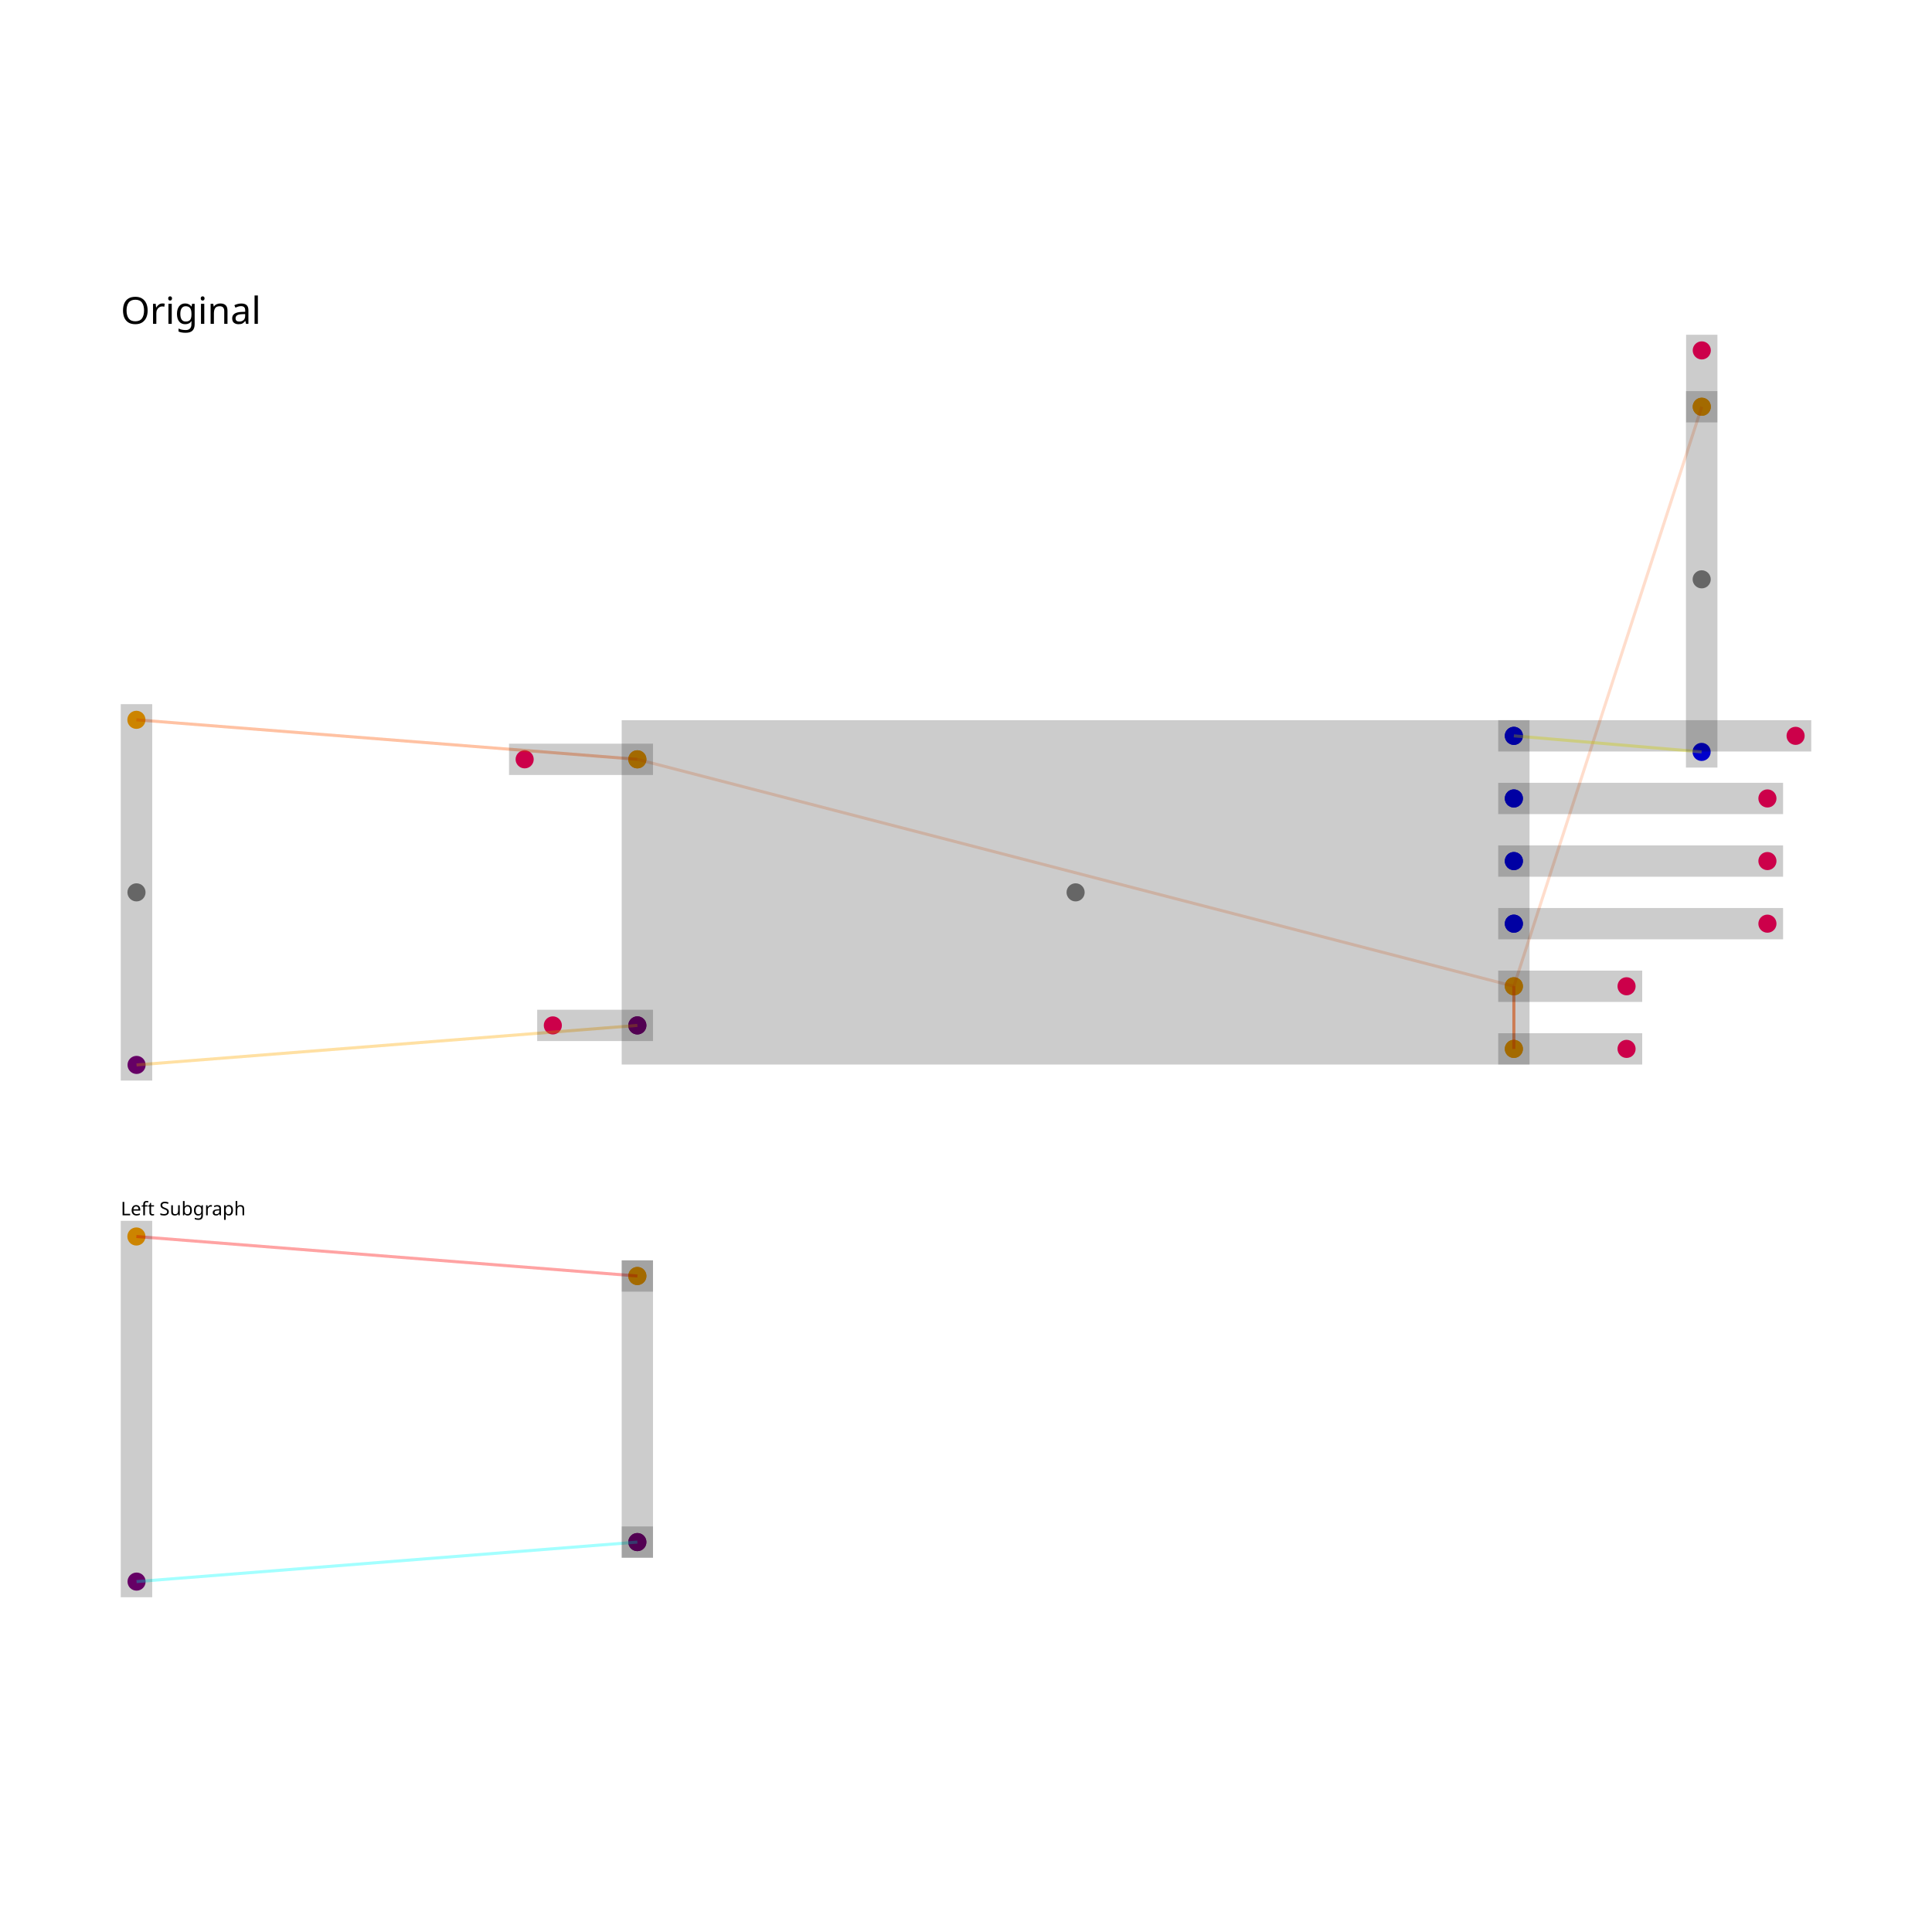
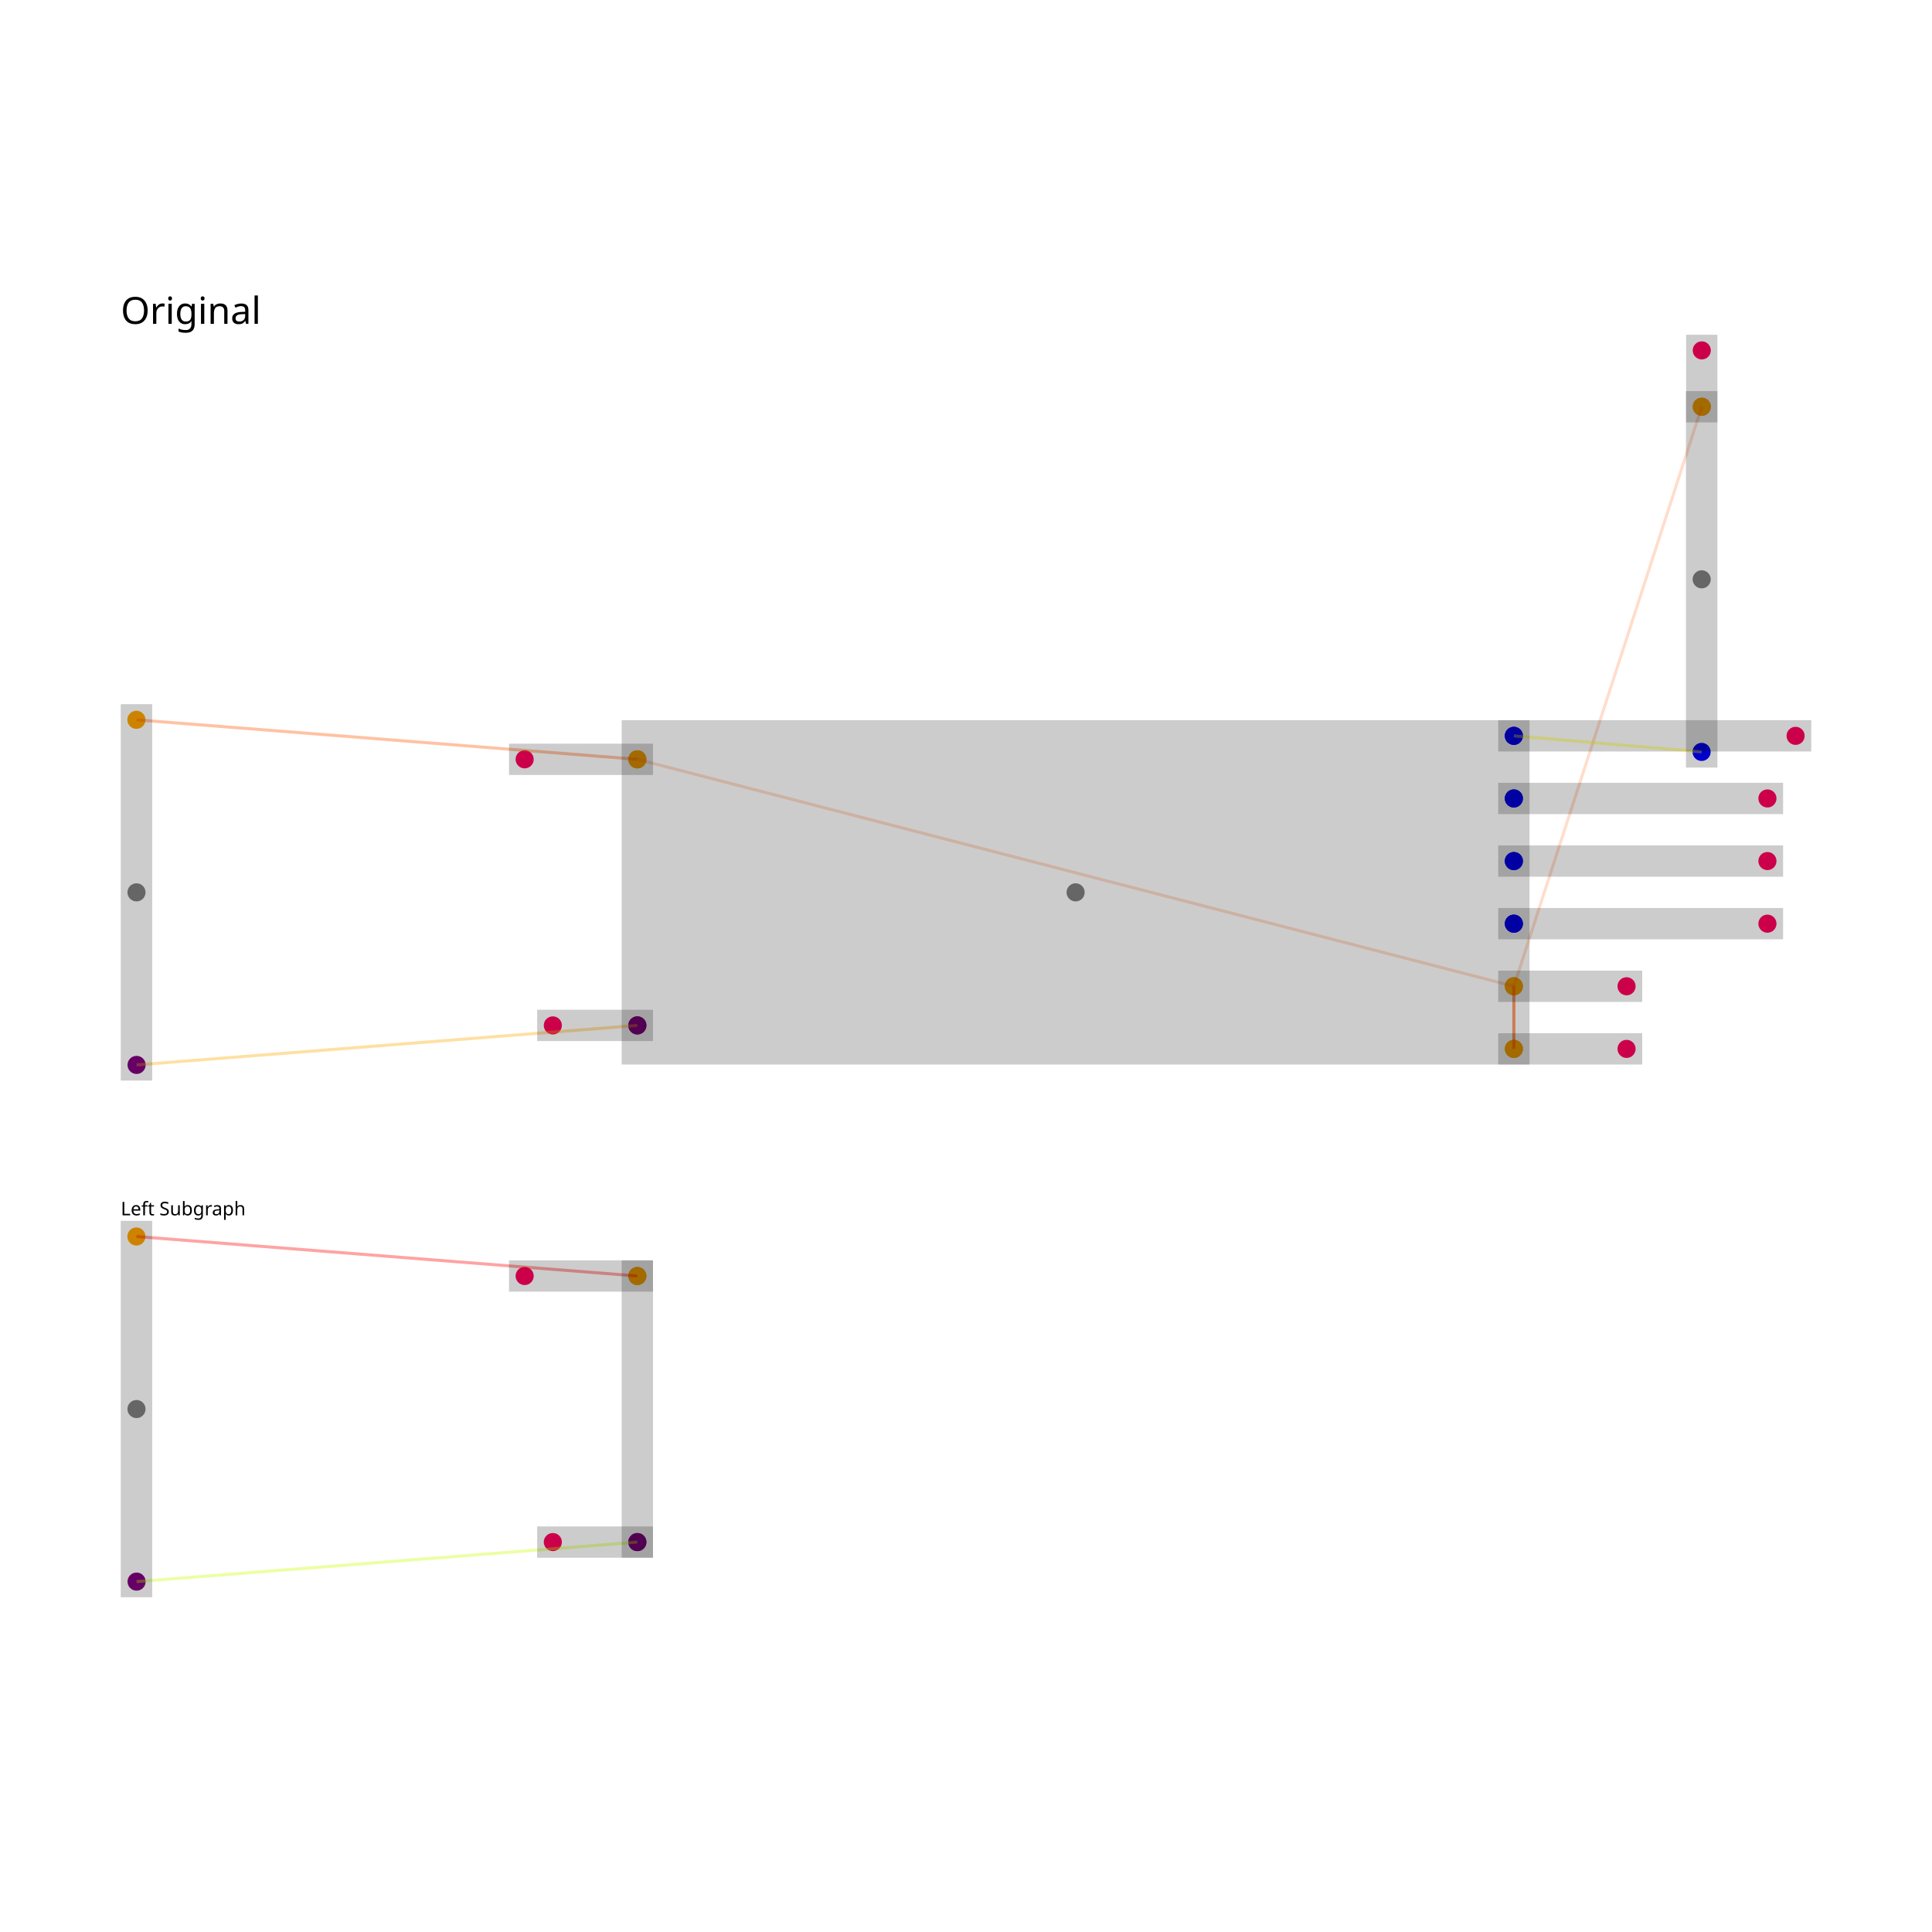
<svg xmlns="http://www.w3.org/2000/svg" width="640" height="640" viewBox="0 0 640 640">
  <rect width="100%" height="100%" fill="white" />
  <g>
    <circle data-type="point" data-label="schematic_component_0_center component_center center_schematic_component_0" data-x="0" data-y="0" cx="356.309" cy="295.607" r="3" fill="gray" />
  </g>
  <g>
    <circle data-type="point" data-label="schematic_port_0 vcc unnamedsubcircuit37_connectivity_net0" data-x="-1.4" data-y="0.42500000000000004" cx="211.131" cy="251.536" r="3" fill="orange" />
  </g>
  <g>
    <circle data-type="point" data-label="schematic_port_1 gnd unnamedsubcircuit37_connectivity_net1" data-x="-1.4" data-y="-0.42500000000000004" cx="211.131" cy="339.679" r="3" fill="purple" />
  </g>
  <g>
    <circle data-type="point" data-label="schematic_port_2 normal unnamedsubcircuit37_connectivity_net5" data-x="1.4" data-y="0.5" cx="501.486" cy="243.758" r="3" fill="blue" />
  </g>
  <g>
    <circle data-type="point" data-label="schematic_port_3 normal unnamedsubcircuit37_connectivity_net4" data-x="1.4" data-y="0.30000000000000004" cx="501.486" cy="264.498" r="3" fill="blue" />
  </g>
  <g>
    <circle data-type="point" data-label="schematic_port_4 normal unnamedsubcircuit37_connectivity_net3" data-x="1.4" data-y="0.10000000000000009" cx="501.486" cy="285.238" r="3" fill="blue" />
  </g>
  <g>
    <circle data-type="point" data-label="schematic_port_5 normal unnamedsubcircuit37_connectivity_net2" data-x="1.4" data-y="-0.09999999999999998" cx="501.486" cy="305.977" r="3" fill="blue" />
  </g>
  <g>
    <circle data-type="point" data-label="schematic_port_6 vcc unnamedsubcircuit37_connectivity_net0" data-x="1.4" data-y="-0.3" cx="501.486" cy="326.717" r="3" fill="orange" />
  </g>
  <g>
    <circle data-type="point" data-label="schematic_port_7 vcc unnamedsubcircuit37_connectivity_net0" data-x="1.4" data-y="-0.5" cx="501.486" cy="347.457" r="3" fill="orange" />
  </g>
  <g>
    <circle data-type="point" data-label="schematic_component_1_center component_center center_schematic_component_1" data-x="-3" data-y="0" cx="45.213" cy="295.607" r="3" fill="gray" />
  </g>
  <g>
    <circle data-type="point" data-label="schematic_port_8 gnd unnamedsubcircuit37_connectivity_net1" data-x="-2.999726650000001" data-y="-0.5512093000000002" cx="45.242" cy="352.767" r="3" fill="purple" />
  </g>
  <g>
    <circle data-type="point" data-label="schematic_port_9 vcc unnamedsubcircuit37_connectivity_net0" data-x="-3.0002733499999996" data-y="0.5512093000000002" cx="45.185" cy="238.448" r="3" fill="orange" />
  </g>
  <g>
    <circle data-type="point" data-label="schematic_component_2_center component_center center_schematic_component_2" data-x="2" data-y="1" cx="563.706" cy="191.909" r="3" fill="gray" />
  </g>
  <g>
    <circle data-type="point" data-label="schematic_port_10 normal unnamedsubcircuit37_connectivity_net5" data-x="1.9997267500000007" data-y="0.44870929999999964" cx="563.677" cy="249.077" r="3" fill="blue" />
  </g>
  <g>
    <circle data-type="point" data-label="schematic_port_11 vcc unnamedsubcircuit37_connectivity_net0" data-x="2.0002732499999993" data-y="1.5512907000000002" cx="563.734" cy="134.741" r="3" fill="orange" />
  </g>
  <g>
    <circle data-type="point" data-label="schematic_net_label_0_pin vcc unnamedsubcircuit37_connectivity_net0" data-x="-1.4" data-y="0.42500000000000004" cx="211.131" cy="251.536" r="3" fill="orange" />
  </g>
  <g>
    <circle data-type="point" data-label="schematic_net_label_0_center netlabel_center schematic_net_label_0_center" data-x="-1.7599999999999998" data-y="0.42500000000000004" cx="173.799" cy="251.536" r="3" fill="hsl(338.4, 100%, 50%, 1)" />
  </g>
  <g>
    <circle data-type="point" data-label="schematic_net_label_1_pin gnd unnamedsubcircuit37_connectivity_net1" data-x="-1.4" data-y="-0.42500000000000004" cx="211.131" cy="339.679" r="3" fill="purple" />
  </g>
  <g>
    <circle data-type="point" data-label="schematic_net_label_1_center netlabel_center schematic_net_label_1_center" data-x="-1.67" data-y="-0.42500000000000004" cx="183.132" cy="339.679" r="3" fill="hsl(338.4, 100%, 50%, 1)" />
  </g>
  <g>
    <circle data-type="point" data-label="schematic_net_label_2_pin vcc unnamedsubcircuit37_connectivity_net0" data-x="1.4" data-y="-0.5" cx="501.486" cy="347.457" r="3" fill="orange" />
  </g>
  <g>
    <circle data-type="point" data-label="schematic_net_label_2_center netlabel_center schematic_net_label_2_center" data-x="1.7599999999999998" data-y="-0.5" cx="538.818" cy="347.457" r="3" fill="hsl(338.4, 100%, 50%, 1)" />
  </g>
  <g>
    <circle data-type="point" data-label="schematic_net_label_3_pin vcc unnamedsubcircuit37_connectivity_net0" data-x="1.4" data-y="-0.3" cx="501.486" cy="326.717" r="3" fill="orange" />
  </g>
  <g>
    <circle data-type="point" data-label="schematic_net_label_3_center netlabel_center schematic_net_label_3_center" data-x="1.7599999999999998" data-y="-0.3" cx="538.818" cy="326.717" r="3" fill="hsl(338.4, 100%, 50%, 1)" />
  </g>
  <g>
    <circle data-type="point" data-label="schematic_net_label_4_pin normal unnamedsubcircuit37_connectivity_net2" data-x="1.4" data-y="-0.09999999999999998" cx="501.486" cy="305.977" r="3" fill="blue" />
  </g>
  <g>
    <circle data-type="point" data-label="schematic_net_label_4_center netlabel_center schematic_net_label_4_center" data-x="2.21" data-y="-0.09999999999999998" cx="585.482" cy="305.977" r="3" fill="hsl(338.4, 100%, 50%, 1)" />
  </g>
  <g>
    <circle data-type="point" data-label="schematic_net_label_5_pin normal unnamedsubcircuit37_connectivity_net3" data-x="1.4" data-y="0.10000000000000009" cx="501.486" cy="285.238" r="3" fill="blue" />
  </g>
  <g>
    <circle data-type="point" data-label="schematic_net_label_5_center netlabel_center schematic_net_label_5_center" data-x="2.21" data-y="0.10000000000000009" cx="585.482" cy="285.238" r="3" fill="hsl(338.4, 100%, 50%, 1)" />
  </g>
  <g>
    <circle data-type="point" data-label="schematic_net_label_6_pin normal unnamedsubcircuit37_connectivity_net4" data-x="1.4" data-y="0.30000000000000004" cx="501.486" cy="264.498" r="3" fill="blue" />
  </g>
  <g>
    <circle data-type="point" data-label="schematic_net_label_6_center netlabel_center schematic_net_label_6_center" data-x="2.21" data-y="0.30000000000000004" cx="585.482" cy="264.498" r="3" fill="hsl(338.4, 100%, 50%, 1)" />
  </g>
  <g>
    <circle data-type="point" data-label="schematic_net_label_7_pin normal unnamedsubcircuit37_connectivity_net5" data-x="1.4" data-y="0.5" cx="501.486" cy="243.758" r="3" fill="blue" />
  </g>
  <g>
    <circle data-type="point" data-label="schematic_net_label_7_center netlabel_center schematic_net_label_7_center" data-x="2.3" data-y="0.5" cx="594.815" cy="243.758" r="3" fill="hsl(338.4, 100%, 50%, 1)" />
  </g>
  <g>
    <circle data-type="point" data-label="schematic_net_label_8_pin vcc unnamedsubcircuit37_connectivity_net0" data-x="2.0002732499999993" data-y="1.5512907000000002" cx="563.734" cy="134.741" r="3" fill="orange" />
  </g>
  <g>
    <circle data-type="point" data-label="schematic_net_label_8_center netlabel_center schematic_net_label_8_center" data-x="2.0002732499999993" data-y="1.7312907000000002" cx="563.734" cy="116.075" r="3" fill="hsl(338.4, 100%, 50%, 1)" />
  </g>
  <g>
    <circle data-type="point" data-label="schematic_port_0 vcc unnamedsubcircuit37_connectivity_net0" data-x="-1.4" data-y="-1.2255334250000007" cx="211.131" cy="422.693" r="3" fill="orange" />
  </g>
  <g>
    <circle data-type="point" data-label="schematic_port_1 gnd unnamedsubcircuit37_connectivity_net1" data-x="-1.4" data-y="-2.0755334250000006" cx="211.131" cy="510.837" r="3" fill="purple" />
  </g>
  <g>
    <circle data-type="point" data-label="schematic_port_9 vcc unnamedsubcircuit37_connectivity_net0" data-x="-3.0002733499999996" data-y="-1.0993241250000005" cx="45.185" cy="409.606" r="3" fill="orange" />
  </g>
  <g>
    <circle data-type="point" data-label="schematic_port_8 gnd unnamedsubcircuit37_connectivity_net1" data-x="-2.999726650000001" data-y="-2.201742725000001" cx="45.242" cy="523.925" r="3" fill="purple" />
  </g>
  <g>
+     <circle data-type="point" data-label="schematic_component_1_center component_center center_schematic_component_1" data-x="-3" data-y="-1.6505334250000008" cx="45.213" cy="466.765" r="3" fill="gray" />
+   </g>
+   <g>
    <circle data-type="point" data-label="schematic_net_label_0_pin vcc unnamedsubcircuit37_connectivity_net0" data-x="-1.4" data-y="-1.2255334250000007" cx="211.131" cy="422.693" r="3" fill="orange" />
  </g>
  <g>
+     <circle data-type="point" data-label="schematic_net_label_0_center netlabel_center schematic_net_label_0_center" data-x="-1.7599999999999998" data-y="-1.2255334250000007" cx="173.799" cy="422.693" r="3" fill="hsl(338.4, 100%, 50%, 1)" />
+   </g>
+   <g>
    <circle data-type="point" data-label="schematic_net_label_1_pin gnd unnamedsubcircuit37_connectivity_net1" data-x="-1.4" data-y="-2.0755334250000006" cx="211.131" cy="510.837" r="3" fill="purple" />
  </g>
  <g>
+     <circle data-type="point" data-label="schematic_net_label_1_center netlabel_center schematic_net_label_1_center" data-x="-1.67" data-y="-2.0755334250000006" cx="183.132" cy="510.837" r="3" fill="hsl(338.4, 100%, 50%, 1)" />
+   </g>
+   <g>
    <polyline data-points="-1.4,0.42500000000000004 -1.4,0.42500000000000004" data-type="line" data-label="" points="211.131,251.536 211.131,251.536" fill="none" stroke="hsl(20, 100%, 50%, 0.2)" stroke-width="1" />
  </g>
  <g>
    <polyline data-points="-1.4,0.42500000000000004 -3.0002733499999996,0.5512093000000002" data-type="line" data-label="" points="211.131,251.536 45.185,238.448" fill="none" stroke="hsl(20, 100%, 50%, 0.2)" stroke-width="1" />
  </g>
  <g>
    <polyline data-points="-1.4,0.42500000000000004 1.4,-0.3" data-type="line" data-label="" points="211.131,251.536 501.486,326.717" fill="none" stroke="hsl(20, 100%, 50%, 0.2)" stroke-width="1" />
  </g>
  <g>
    <polyline data-points="1.4,-0.3 1.4,-0.3" data-type="line" data-label="" points="501.486,326.717 501.486,326.717" fill="none" stroke="hsl(20, 100%, 50%, 0.2)" stroke-width="1" />
  </g>
  <g>
    <polyline data-points="1.4,-0.3 1.4,-0.5" data-type="line" data-label="" points="501.486,326.717 501.486,347.457" fill="none" stroke="hsl(20, 100%, 50%, 0.2)" stroke-width="1" />
  </g>
  <g>
    <polyline data-points="1.4,-0.3 1.4,-0.5" data-type="line" data-label="" points="501.486,326.717 501.486,347.457" fill="none" stroke="hsl(20, 100%, 50%, 0.2)" stroke-width="1" />
  </g>
  <g>
    <polyline data-points="1.4,-0.5 1.4,-0.5" data-type="line" data-label="" points="501.486,347.457 501.486,347.457" fill="none" stroke="hsl(20, 100%, 50%, 0.2)" stroke-width="1" />
  </g>
  <g>
    <polyline data-points="1.4,-0.5 1.4,-0.3" data-type="line" data-label="" points="501.486,347.457 501.486,326.717" fill="none" stroke="hsl(20, 100%, 50%, 0.2)" stroke-width="1" />
  </g>
  <g>
    <polyline data-points="-3.0002733499999996,0.5512093000000002 -1.4,0.42500000000000004" data-type="line" data-label="" points="45.185,238.448 211.131,251.536" fill="none" stroke="hsl(20, 100%, 50%, 0.2)" stroke-width="1" />
  </g>
  <g>
    <polyline data-points="2.0002732499999993,1.5512907000000002 2.0002732499999993,1.5512907000000002" data-type="line" data-label="" points="563.734,134.741 563.734,134.741" fill="none" stroke="hsl(20, 100%, 50%, 0.2)" stroke-width="1" />
  </g>
  <g>
    <polyline data-points="2.0002732499999993,1.5512907000000002 1.4,-0.3" data-type="line" data-label="" points="563.734,134.741 501.486,326.717" fill="none" stroke="hsl(20, 100%, 50%, 0.2)" stroke-width="1" />
  </g>
  <g>
    <polyline data-points="1.4,-0.5 1.4,-0.3" data-type="line" data-label="" points="501.486,347.457 501.486,326.717" fill="none" stroke="hsl(20, 100%, 50%, 0.2)" stroke-width="1" />
  </g>
  <g>
    <polyline data-points="-1.4,-0.42500000000000004 -1.4,-0.42500000000000004" data-type="line" data-label="" points="211.131,339.679 211.131,339.679" fill="none" stroke="hsl(40, 100%, 50%, 0.2)" stroke-width="1" />
  </g>
  <g>
    <polyline data-points="-1.4,-0.42500000000000004 -2.999726650000001,-0.5512093000000002" data-type="line" data-label="" points="211.131,339.679 45.242,352.767" fill="none" stroke="hsl(40, 100%, 50%, 0.2)" stroke-width="1" />
  </g>
  <g>
    <polyline data-points="-2.999726650000001,-0.5512093000000002 -1.4,-0.42500000000000004" data-type="line" data-label="" points="45.242,352.767 211.131,339.679" fill="none" stroke="hsl(40, 100%, 50%, 0.2)" stroke-width="1" />
  </g>
  <g>
    <polyline data-points="1.4,0.5 1.4,0.5" data-type="line" data-label="" points="501.486,243.758 501.486,243.758" fill="none" stroke="hsl(60, 100%, 50%, 0.2)" stroke-width="1" />
  </g>
  <g>
    <polyline data-points="1.4,0.5 1.9997267500000007,0.44870929999999964" data-type="line" data-label="" points="501.486,243.758 563.677,249.077" fill="none" stroke="hsl(60, 100%, 50%, 0.2)" stroke-width="1" />
  </g>
  <g>
    <polyline data-points="1.9997267500000007,0.44870929999999964 1.4,0.5" data-type="line" data-label="" points="563.677,249.077 501.486,243.758" fill="none" stroke="hsl(60, 100%, 50%, 0.2)" stroke-width="1" />
  </g>
  <g>
    <polyline data-points="1.4,0.30000000000000004 1.4,0.30000000000000004" data-type="line" data-label="" points="501.486,264.498 501.486,264.498" fill="none" stroke="hsl(80, 100%, 50%, 0.2)" stroke-width="1" />
  </g>
  <g>
    <polyline data-points="1.4,0.10000000000000009 1.4,0.10000000000000009" data-type="line" data-label="" points="501.486,285.238 501.486,285.238" fill="none" stroke="hsl(100, 100%, 50%, 0.2)" stroke-width="1" />
  </g>
  <g>
    <polyline data-points="1.4,-0.09999999999999998 1.4,-0.09999999999999998" data-type="line" data-label="" points="501.486,305.977 501.486,305.977" fill="none" stroke="hsl(120, 100%, 50%, 0.2)" stroke-width="1" />
  </g>
  <g>
    <polyline data-points="-1.4,-1.2255334250000007 -1.4,-1.2255334250000007" data-type="line" data-label="" points="211.131,422.693 211.131,422.693" fill="none" stroke="hsl(0, 100%, 50%, 0.2)" stroke-width="1" />
  </g>
  <g>
    <polyline data-points="-1.4,-1.2255334250000007 -3.0002733499999996,-1.0993241250000005" data-type="line" data-label="" points="211.131,422.693 45.185,409.606" fill="none" stroke="hsl(0, 100%, 50%, 0.2)" stroke-width="1" />
  </g>
  <g>
    <polyline data-points="-3.0002733499999996,-1.0993241250000005 -1.4,-1.2255334250000007" data-type="line" data-label="" points="45.185,409.606 211.131,422.693" fill="none" stroke="hsl(0, 100%, 50%, 0.2)" stroke-width="1" />
  </g>
  <g>
-     <polyline data-points="-1.4,-2.0755334250000006 -1.4,-2.0755334250000006" data-type="line" data-label="" points="211.131,510.837 211.131,510.837" fill="none" stroke="hsl(180, 100%, 50%, 0.2)" stroke-width="1" />
-   </g>
-   <g>
-     <polyline data-points="-1.4,-2.0755334250000006 -2.999726650000001,-2.201742725000001" data-type="line" data-label="" points="211.131,510.837 45.242,523.925" fill="none" stroke="hsl(180, 100%, 50%, 0.2)" stroke-width="1" />
-   </g>
-   <g>
-     <polyline data-points="-2.999726650000001,-2.201742725000001 -1.4,-2.0755334250000006" data-type="line" data-label="" points="45.242,523.925 211.131,510.837" fill="none" stroke="hsl(180, 100%, 50%, 0.2)" stroke-width="1" />
+     <polyline data-points="-1.4,-2.0755334250000006 -1.4,-2.0755334250000006" data-type="line" data-label="" points="211.131,510.837 211.131,510.837" fill="none" stroke="hsl(72, 100%, 50%, 0.2)" stroke-width="1" />
+   </g>
+   <g>
+     <polyline data-points="-1.4,-2.0755334250000006 -2.999726650000001,-2.201742725000001" data-type="line" data-label="" points="211.131,510.837 45.242,523.925" fill="none" stroke="hsl(72, 100%, 50%, 0.2)" stroke-width="1" />
+   </g>
+   <g>
+     <polyline data-points="-2.999726650000001,-2.201742725000001 -1.4,-2.0755334250000006" data-type="line" data-label="" points="45.242,523.925 211.131,510.837" fill="none" stroke="hsl(72, 100%, 50%, 0.2)" stroke-width="1" />
  </g>
  <g>
    <rect data-type="rect" data-label="schematic_component_0" data-x="0" data-y="0" x="205.946" y="238.573" width="300.726" height="114.068" fill="rgba(0, 0, 0, 0.2)" stroke="black" stroke-width="0.01" />
  </g>
  <g>
    <rect data-type="rect" data-label="schematic_component_1" data-x="-3" data-y="0" x="40" y="233.263" width="10.427" height="124.689" fill="rgba(0, 0, 0, 0.2)" stroke="black" stroke-width="0.01" />
  </g>
  <g>
    <rect data-type="rect" data-label="schematic_component_2" data-x="2" data-y="1" x="558.492" y="129.556" width="10.427" height="124.706" fill="rgba(0, 0, 0, 0.2)" stroke="black" stroke-width="0.01" />
  </g>
  <g>
    <rect data-type="rect" data-label="schematic_net_label_0" data-x="-1.5799999999999998" data-y="0.42500000000000004" x="168.614" y="246.351" width="47.701" height="10.37" fill="rgba(0, 0, 0, 0.2)" stroke="black" stroke-width="0.01" />
  </g>
  <g>
    <rect data-type="rect" data-label="schematic_net_label_1" data-x="-1.535" data-y="-0.42500000000000004" x="177.947" y="334.494" width="38.368" height="10.37" fill="rgba(0, 0, 0, 0.2)" stroke="black" stroke-width="0.01" />
  </g>
  <g>
    <rect data-type="rect" data-label="schematic_net_label_2" data-x="1.5799999999999998" data-y="-0.5" x="496.302" y="342.272" width="47.701" height="10.37" fill="rgba(0, 0, 0, 0.2)" stroke="black" stroke-width="0.01" />
  </g>
  <g>
    <rect data-type="rect" data-label="schematic_net_label_3" data-x="1.5799999999999998" data-y="-0.3" x="496.302" y="321.532" width="47.701" height="10.37" fill="rgba(0, 0, 0, 0.2)" stroke="black" stroke-width="0.01" />
  </g>
  <g>
    <rect data-type="rect" data-label="schematic_net_label_4" data-x="1.805" data-y="-0.09999999999999998" x="496.302" y="300.792" width="94.366" height="10.37" fill="rgba(0, 0, 0, 0.2)" stroke="black" stroke-width="0.01" />
  </g>
  <g>
    <rect data-type="rect" data-label="schematic_net_label_5" data-x="1.805" data-y="0.10000000000000009" x="496.302" y="280.053" width="94.366" height="10.37" fill="rgba(0, 0, 0, 0.2)" stroke="black" stroke-width="0.01" />
  </g>
  <g>
    <rect data-type="rect" data-label="schematic_net_label_6" data-x="1.805" data-y="0.30000000000000004" x="496.302" y="259.313" width="94.366" height="10.37" fill="rgba(0, 0, 0, 0.2)" stroke="black" stroke-width="0.01" />
  </g>
  <g>
    <rect data-type="rect" data-label="schematic_net_label_7" data-x="1.8499999999999999" data-y="0.5" x="496.302" y="238.573" width="103.698" height="10.37" fill="rgba(0, 0, 0, 0.2)" stroke="black" stroke-width="0.01" />
  </g>
  <g>
    <rect data-type="rect" data-label="schematic_net_label_8" data-x="2.0002732499999993" data-y="1.6412907000000003" x="558.549" y="110.89" width="10.37" height="29.036" fill="rgba(0, 0, 0, 0.2)" stroke="black" stroke-width="0.01" />
  </g>
  <g>
    <rect data-type="rect" data-label="schematic_component_0" data-x="-1.4" data-y="-1.6505334250000008" x="205.946" y="417.508" width="10.37" height="98.514" fill="rgba(0, 0, 0, 0.2)" stroke="black" stroke-width="0.01" />
  </g>
  <g>
    <rect data-type="rect" data-label="schematic_component_1" data-x="-3" data-y="-1.6505334250000008" x="40" y="404.421" width="10.427" height="124.689" fill="rgba(0, 0, 0, 0.2)" stroke="black" stroke-width="0.01" />
  </g>
  <g>
-     <rect data-type="rect" data-label="schematic_net_label_0" data-x="-1.4" data-y="-1.2255334250000007" x="205.946" y="417.508" width="10.37" height="10.37" fill="rgba(0, 0, 0, 0.2)" stroke="black" stroke-width="0.01" />
-   </g>
-   <g>
-     <rect data-type="rect" data-label="schematic_net_label_1" data-x="-1.4" data-y="-2.0755334250000006" x="205.946" y="505.652" width="10.37" height="10.37" fill="rgba(0, 0, 0, 0.2)" stroke="black" stroke-width="0.01" />
+     <rect data-type="rect" data-label="schematic_net_label_0" data-x="-1.5799999999999998" data-y="-1.2255334250000007" x="168.614" y="417.508" width="47.701" height="10.37" fill="rgba(0, 0, 0, 0.2)" stroke="black" stroke-width="0.01" />
+   </g>
+   <g>
+     <rect data-type="rect" data-label="schematic_net_label_1" data-x="-1.535" data-y="-2.0755334250000006" x="177.947" y="505.652" width="38.368" height="10.37" fill="rgba(0, 0, 0, 0.2)" stroke="black" stroke-width="0.01" />
  </g>
  <text data-type="text" data-label="Original" data-x="-3.0502733499999994" data-y="1.7812907000000002" x="40" y="110.89" fill="black" font-size="12.353" font-family="sans-serif" text-anchor="start" dominant-baseline="text-after-edge">Original</text>
  <text data-type="text" data-label="Left Subgraph" data-x="-3.0502733499999994" data-y="-1.0493241250000005" x="40" y="404.421" fill="black" font-size="6.234" font-family="sans-serif" text-anchor="start" dominant-baseline="text-after-edge">Left Subgraph</text>
  <g id="crosshair" style="display: none">
    <line id="crosshair-h" y1="0" y2="640" stroke="#666" stroke-width="0.5" />
    <line id="crosshair-v" x1="0" x2="640" stroke="#666" stroke-width="0.5" />
    <text id="coordinates" font-family="monospace" font-size="12" fill="#666" />
  </g>
</svg>
